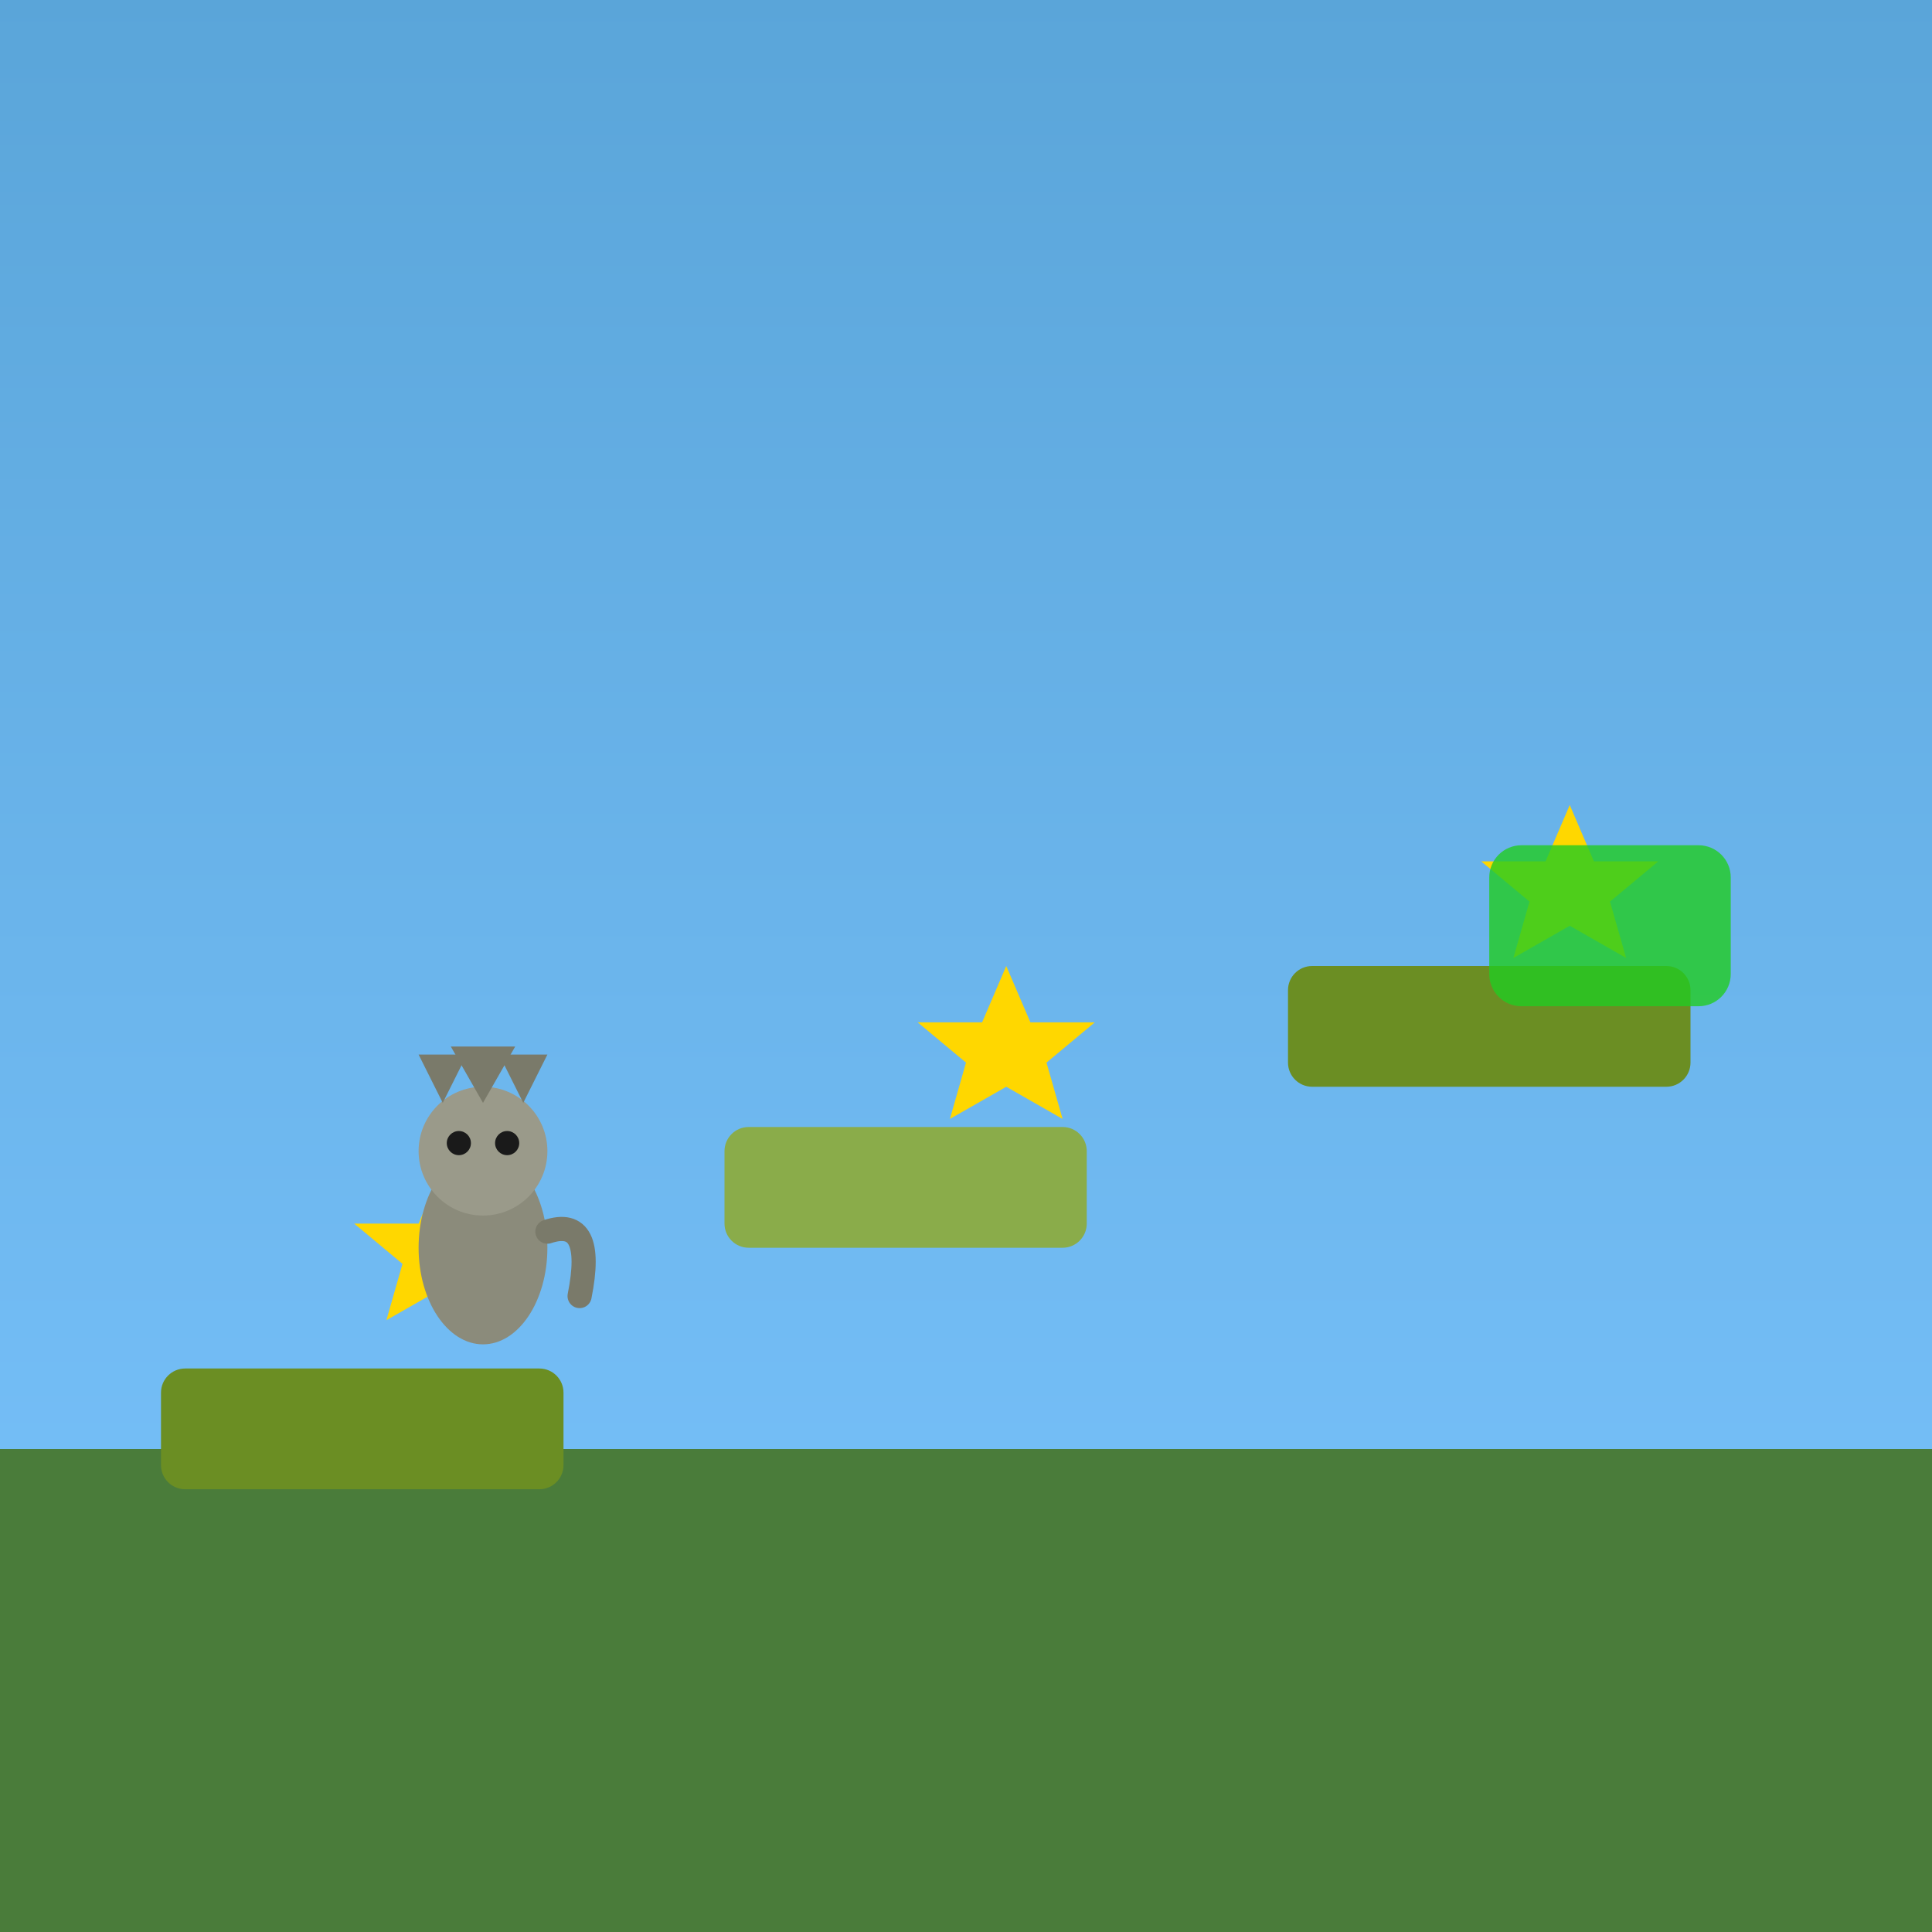
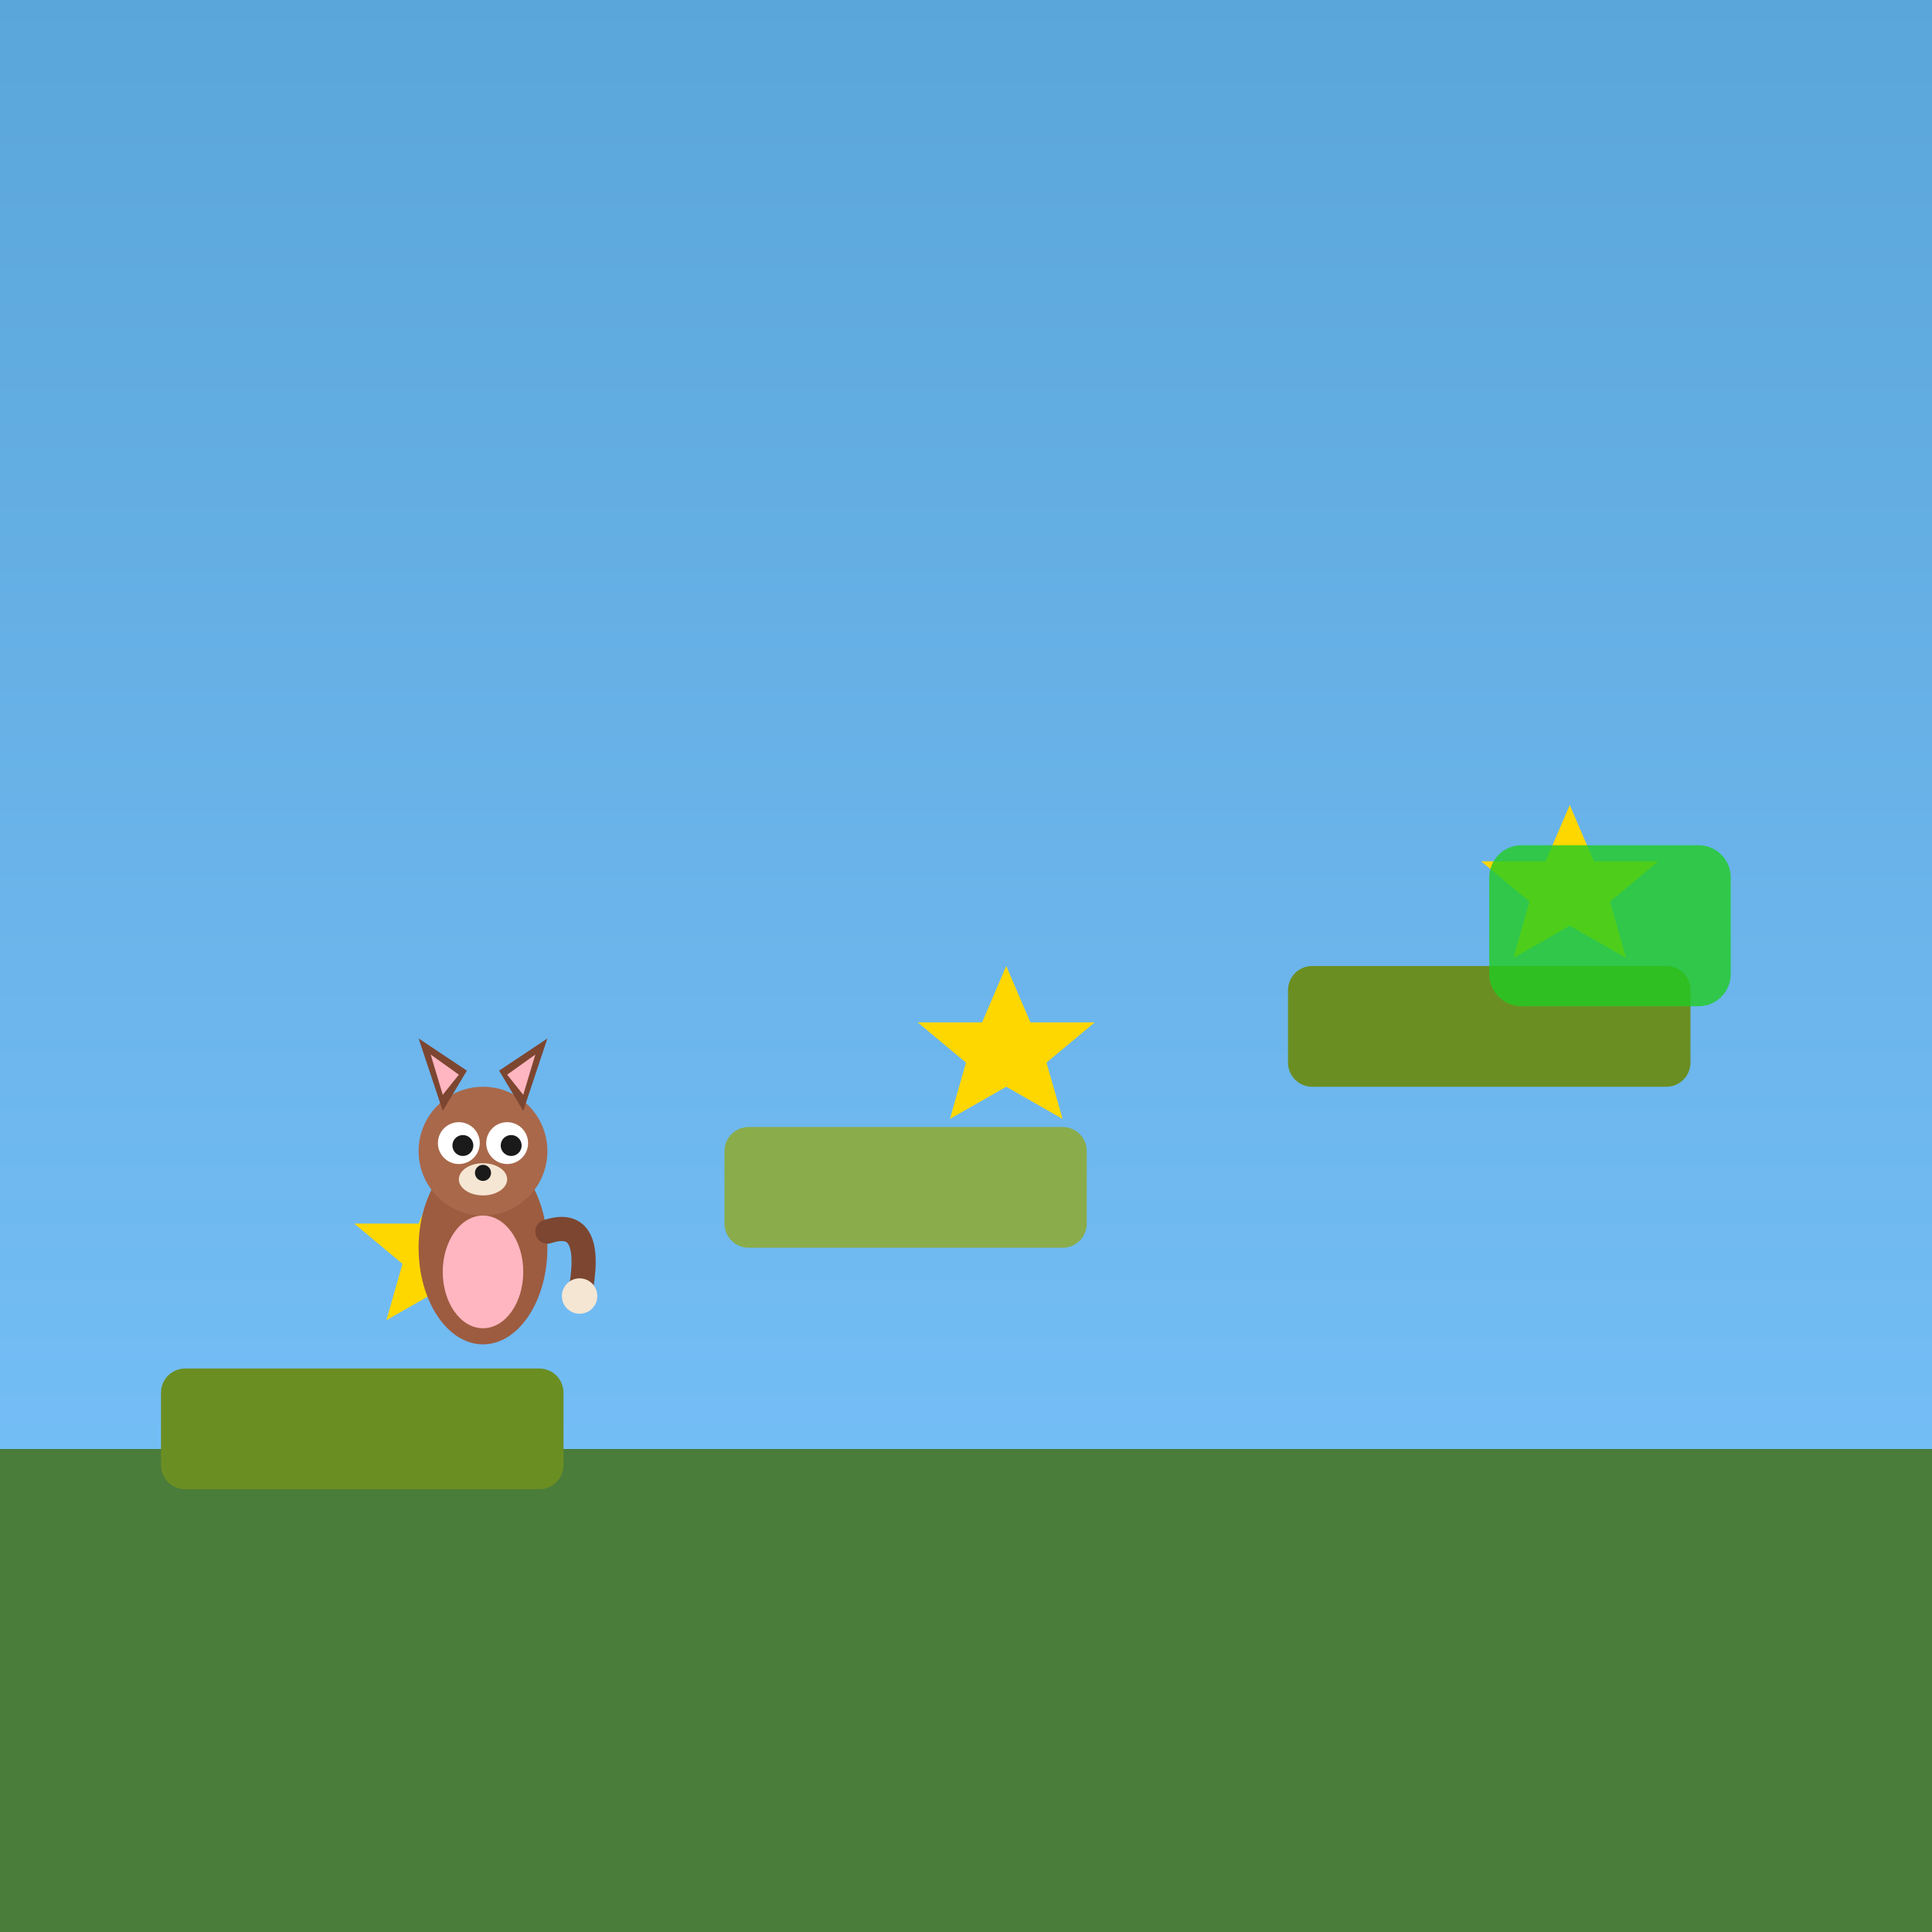
<svg xmlns="http://www.w3.org/2000/svg" viewBox="0 0 240 240">
  <defs>
    <linearGradient id="sky" x1="0" y1="0" x2="0" y2="1">
      <stop offset="0" stop-color="#5aa5d9" />
      <stop offset="1" stop-color="#7cc5ff" />
    </linearGradient>
  </defs>
  <rect width="240" height="240" fill="url(#sky)" />
  <rect x="0" y="180" width="240" height="60" fill="#4a7c3a" />
  <rect x="20" y="170" width="50" height="15" rx="3" fill="#6b8e23" />
  <rect x="90" y="140" width="45" height="15" rx="3" fill="#8aac4a" />
  <rect x="160" y="120" width="50" height="15" rx="3" fill="#6b8e23" />
  <g fill="#ffd700">
    <polygon points="55,145 58,152 66,152 60,157 62,164 55,160 48,164 50,157 44,152 52,152" />
    <polygon points="125,120 128,127 136,127 130,132 132,139 125,135 118,139 120,132 114,127 122,127" />
    <polygon points="195,100 198,107 206,107 200,112 202,119 195,115 188,119 190,112 184,107 192,107" />
  </g>
  <g transform="translate(60,155)">
-     <ellipse cx="0" cy="0" rx="8" ry="12" fill="#8b8b7b" />
-     <circle cx="0" cy="-12" r="8" fill="#9a9a8a" />
-     <polygon points="0,-18 -4,-25 4,-25" fill="#7a7a6a" />
-     <polygon points="0,-18 -3,-24 3,-24" fill="#7a7a6a" transform="translate(-5,0)" />
-     <polygon points="0,-18 -3,-24 3,-24" fill="#7a7a6a" transform="translate(5,0)" />
-     <circle cx="-3" cy="-13" r="1.5" fill="#1a1a1a" />
-     <circle cx="3" cy="-13" r="1.5" fill="#1a1a1a" />
-     <path d="M 8 -2 Q 14 -4 12 6" stroke="#7a7a6a" stroke-width="3" fill="none" stroke-linecap="round" />
+     <ellipse cx="0" cy="0" rx="8" ry="12" fill="#9d5c3f" />
+     <ellipse cx="0" cy="3" rx="5" ry="7" fill="#ffb6c1" />
+     <circle cx="0" cy="-12" r="8" fill="#a9684a" />
+     <polygon points="-5,-17 -8,-26 -2,-22" fill="#7d4630" />
+     <polygon points="5,-17 8,-26 2,-22" fill="#7d4630" />
+     <polygon points="-5,-19 -6.5,-24 -3,-21.5" fill="#ffb6c1" />
+     <polygon points="5,-19 6.5,-24 3,-21.5" fill="#ffb6c1" />
+     <circle cx="-3" cy="-13" r="2.6" fill="#ffffff" />
+     <circle cx="3" cy="-13" r="2.6" fill="#ffffff" />
+     <circle cx="-2.5" cy="-12.7" r="1.3" fill="#1a1a1a" />
+     <circle cx="3.5" cy="-12.7" r="1.3" fill="#1a1a1a" />
+     <ellipse cx="0" cy="-8.5" rx="3" ry="2" fill="#f5e6d3" />
+     <circle cx="0" cy="-9.3" r="1" fill="#1a1a1a" />
+     <path d="M 8 -2 Q 14 -4 12 6" stroke="#7d4630" stroke-width="3" fill="none" stroke-linecap="round" />
+     <circle cx="12" cy="6" r="2.2" fill="#f5e6d3" />
  </g>
  <rect x="185" y="105" width="30" height="20" rx="4" fill="#22cc22" opacity="0.8" />
</svg>
